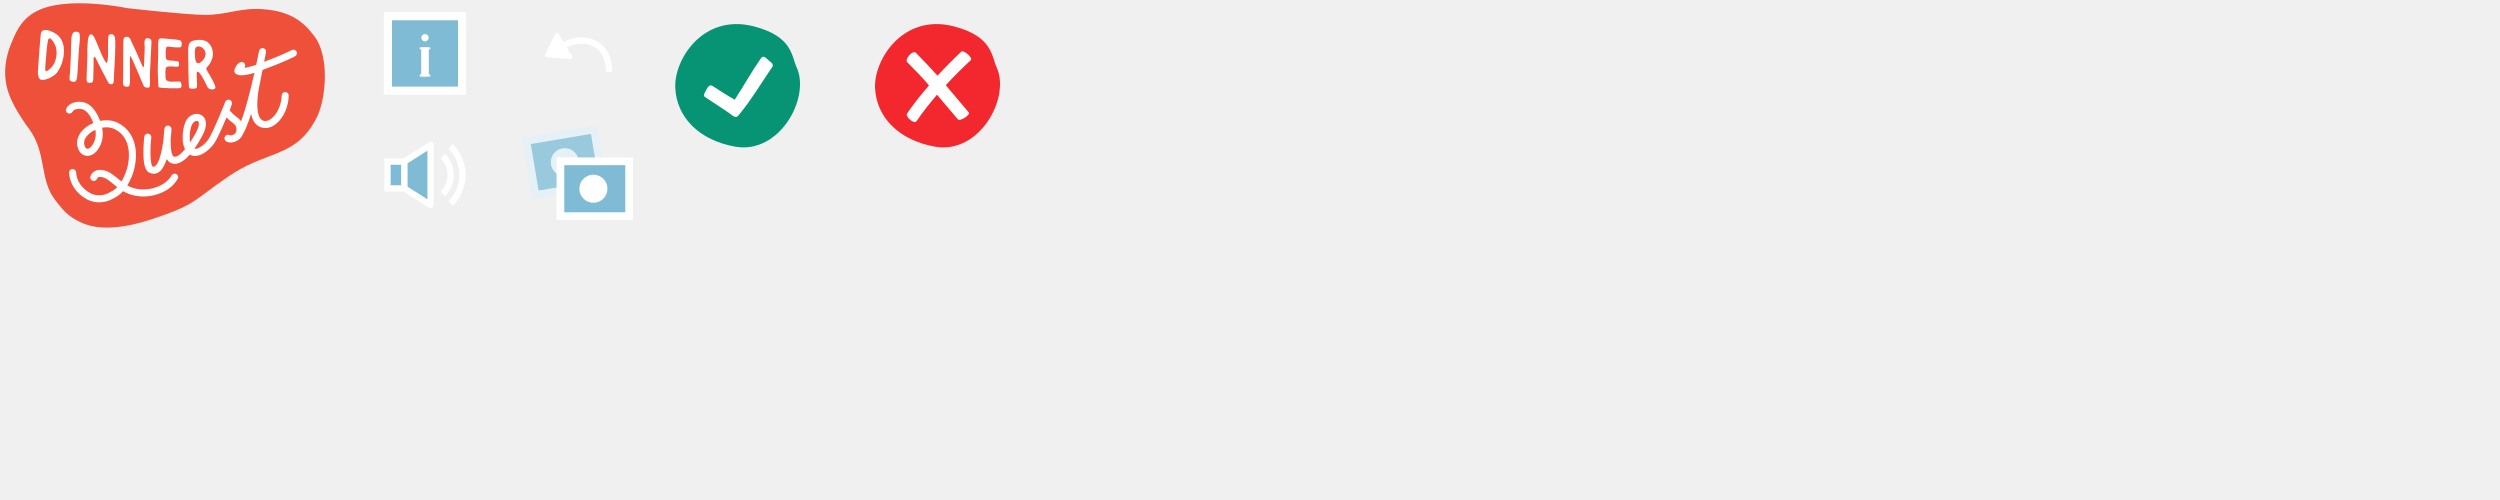
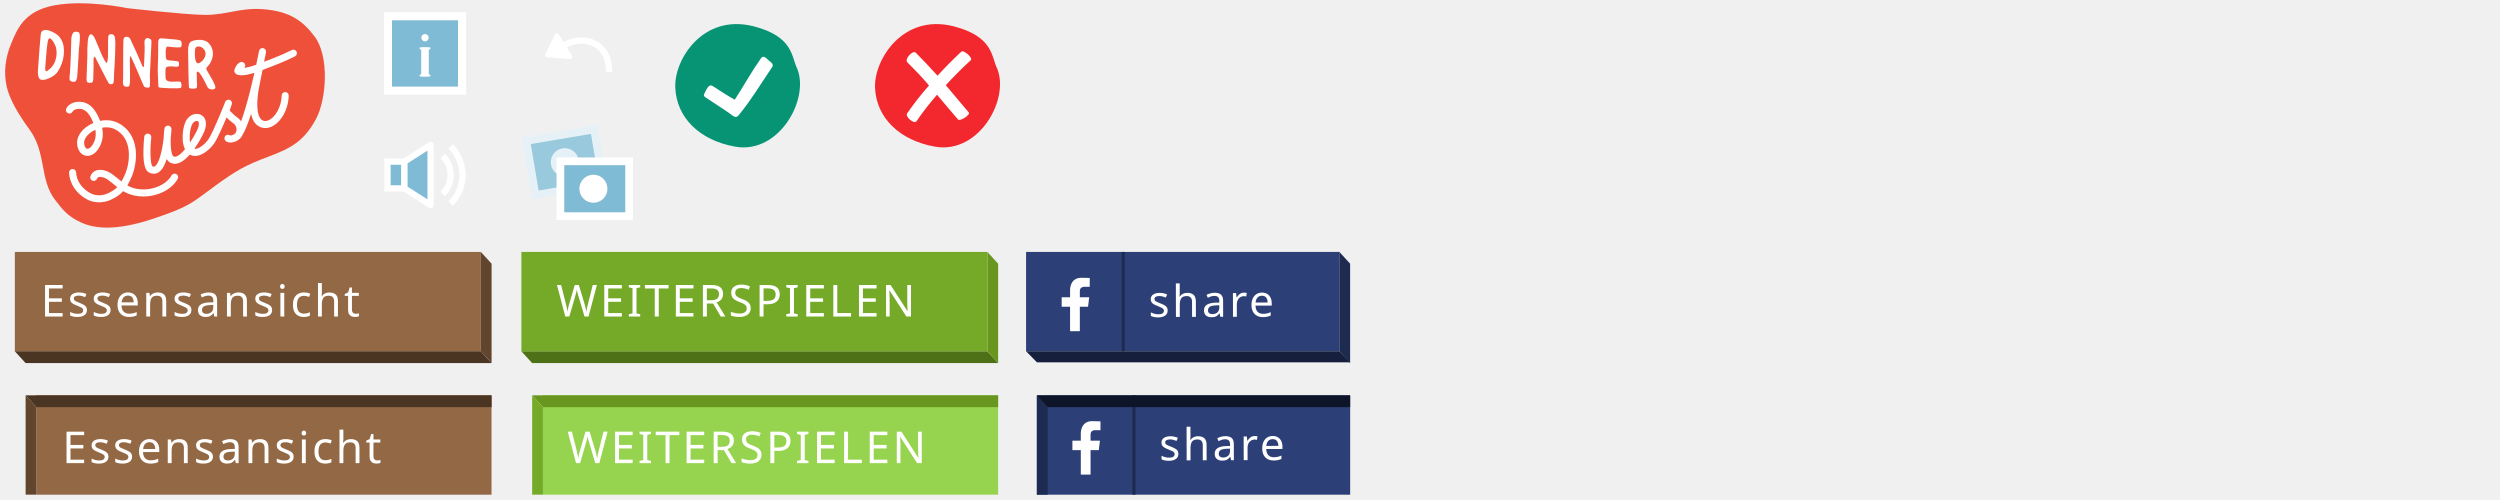
<svg xmlns="http://www.w3.org/2000/svg" version="1.1" id="Layer_1" x="0px" y="0px" width="1000px" height="200px" viewBox="0 0 1000 200" enable-background="new 0 0 1000 200" xml:space="preserve">
  <g id="Ebene_1">
    <g id="Layer_3" display="none">
	</g>
    <g>
      <g>
        <path fill="#069475" d="M318.807,27.282c-2.3-4.6-1.4-12.7-17.5-16.8c-20.101-5-31.601,13.2-31.2,24.4     c0.4,12.1,9.7,21.3,24.1,23.8C311.706,61.682,324.007,39.482,318.807,27.282z" />
      </g>
      <path fill="#FFFFFF" d="M307.507,24.182c-1.2-1.1-2.2-2.2-3.101-0.9c-4,5.7-7,11.2-10.5,16.6c-2.899-1.6-5.5-3.3-8.399-5.2    c-1.301-0.9-2-0.9-3.5,2.2c-0.801,1.6-0.601,1.5,1,2.6c2.6,1.8,6.399,4.1,9,6c0.6,0.5,1.6,1.3,2.3,1.3c0.8,0,1.2-0.8,1.8-1.5    c4.7-5.8,8.3-11.9,12.6-18.2C309.706,25.782,308.706,25.182,307.507,24.182z" />
    </g>
    <g>
      <g>
        <path fill="#F3282E" d="M398.807,27.282c-2.3-4.6-1.4-12.7-17.5-16.8c-20.101-5-31.601,13.2-31.3,24.4     c0.399,12.1,9.699,21.3,24.1,23.8C391.706,61.682,404.007,39.482,398.807,27.282z" />
      </g>
      <path fill="#FFFFFF" d="M366.607,48.482c2.5-3.7,5.3-7.2,8.2-10.6c2.5,3,5.8,6.9,8.399,9.9c0.801,0.9,5.101-1.9,4.301-2.8    c-2.801-3.3-6.4-7.6-9.2-10.9c3.2-3.5,6.5-6.8,10-10c1-0.9-2.9-4.3-3.8-3.4c-3.301,3.1-6.5,6.3-9.5,9.6    c-2.5-2.8-6.101-6.6-8.7-9.2c-1.2-1.2-4.601,2.6-3.4,3.8c2.7,2.7,6.3,6.4,8.7,9.3c-3.1,3.5-6,7.2-8.7,11.1    C361.807,46.482,365.607,49.882,366.607,48.482z" />
    </g>
  </g>
  <g>
    <g>
      <g>
        <rect x="155.18" y="6.501" fill="#80BBD5" width="29.64" height="29.762" />
        <path fill="#FFFFFF" d="M183.2,8.12v26.523h-26.4V8.12H183.2 M186.439,4.882h-32.878v33h32.878V4.882L186.439,4.882z" />
      </g>
    </g>
    <rect x="168.476" y="18.964" fill="#FFFFFF" width="3.046" height="11.605" />
    <rect x="167.864" y="18.962" fill="#FFFFFF" width="4.277" height="0.761" />
    <rect x="167.864" y="29.807" fill="#FFFFFF" width="4.277" height="0.761" />
    <circle fill="#FFFFFF" cx="170" cy="15.082" r="1.469" />
  </g>
  <g>
    <path fill="none" stroke="#FFFFFF" stroke-width="2.5" d="M222.445,21.162c5.311-7.537,21.191-7.537,21.191,7.581" />
    <polygon fill="#FFFFFF" stroke="#FFFFFF" stroke-width="1.601" stroke-linejoin="round" points="228.157,22.865 218.779,22.093    222.775,14.021  " />
  </g>
  <g>
    <g>
      <g>
        <rect x="212.165" y="53.911" transform="matrix(-0.9861 0.1664 -0.1664 -0.9861 459.4687 91.2572)" fill="#99C9DD" width="27.492" height="21.931" />
        <path fill="#E6F1F7" d="M236.376,53.554l3.139,18.585l-24.071,4.064l-3.137-18.588L236.376,53.554 M238.903,50l-30.149,5.088     l4.163,24.669l30.152-5.092L238.903,50L238.903,50z" />
      </g>
    </g>
    <circle fill="#E6F1F7" cx="225.911" cy="64.878" r="5.609" />
    <g>
      <g>
        <rect x="224.164" y="64.525" fill="#80BBD5" width="27.493" height="21.933" />
        <path fill="#FFFFFF" d="M250.115,66.067v18.85h-24.41v-18.85H250.115 M253.199,62.983h-30.577V88h30.577V62.983L253.199,62.983z" />
      </g>
    </g>
    <circle fill="#FFFFFF" cx="237.364" cy="75.492" r="5.611" />
  </g>
  <g>
    <g>
      <rect x="155.002" y="64.648" fill="#80BBD5" stroke="#FFFFFF" stroke-width="2.5" width="6.775" height="10.704" />
      <polygon fill="#80BBD5" stroke="#FFFFFF" stroke-width="2.5" stroke-linejoin="round" points="172.222,82.036 161.778,75.352     161.778,64.648 172.222,57.964   " />
    </g>
    <path fill="none" stroke="#FFFFFF" stroke-width="2.5" d="M180.255,58.556c6.32,6.32,6.32,16.566,0,22.888" />
    <path fill="none" stroke="#FFFFFF" stroke-width="2.5" d="M177.123,62.441c4.175,4.175,4.175,10.943,0,15.118" />
  </g>
  <g>
    <g>
      <g>
        <path fill="#EF503A" d="M125.858,14.634c-4.457-5.932-9.543-10.158-20.825-10.975c-8.794-0.635-14.409,2.313-22.899,2.299     c-7.685-0.015-31.451-2.727-31.451-2.727s-16.213-3.455-28.947-1.09C9.52,4.414,6.807,11.839,4.483,17.406     c-2.285,5.482-3.118,11.35-1.803,17.237c1.143,5.119,4.883,11.414,8.973,16.945c7.089,9.584,4.027,20.163,10.402,28.397     c3.006,3.884,4.902,6.448,10.228,8.938c5.511,2.572,14.052,3.559,29.05-1.445c15.461-5.156,15.766-6.729,24.787-13.199     c8.37-6.008,11.461-7.964,21.611-11.756c8.891-3.323,14.041-6.297,18.677-14.953C130.639,39.67,131.787,22.523,125.858,14.634z" />
      </g>
    </g>
    <g>
      <g>
        <path fill="#FFFFFF" d="M70.559,69.629c-0.678-0.383-1.539-0.146-1.924,0.531c-2.848,5.023-11.277,7.184-17.021,4.369     c-0.23-0.113-0.457-0.238-0.68-0.363c0.604-1.004,1.207-2.203,1.814-3.665c1.034-2.489,1.979-6.593,1.523-10.649     c-0.552-4.906-2.98-8.594-7.021-10.666c-2.295-1.174-4.848-1.313-7.209-0.834c-1.125-2.916-3.084-6.844-7.107-7.549     c-2.329-0.401-5.279,0.35-6.416,2.565c-0.355,0.692-0.082,1.544,0.611,1.9c0.694,0.354,1.545,0.08,1.9-0.614     c0.469-0.914,2.148-1.288,3.419-1.069c1.961,0.341,3.519,2.124,4.892,5.606c-1.137,0.48-2.17,1.091-3.029,1.762     c-2.701,2.107-3.951,4.931-3.342,7.548c0.662,2.858,2.344,3.595,3.289,3.781c1.713,0.337,3.572-0.585,4.855-2.4     c1.822-2.579,2.402-5.533,1.738-8.81c1.738-0.304,3.549-0.171,5.111,0.628c3.203,1.64,5.055,4.489,5.502,8.468     c0.395,3.52-0.422,7.086-1.322,9.25c-0.531,1.275-1.039,2.309-1.541,3.16c-0.475-0.365-0.947-0.743-1.43-1.131     c-0.924-0.742-1.879-1.51-2.893-2.196c-1.201-0.812-3.736-1.765-5.791-1.068c-1.135,0.386-1.938,1.194-2.322,2.345     c-0.248,0.739,0.152,1.54,0.891,1.788c0.738,0.245,1.539-0.151,1.787-0.892c0.102-0.306,0.261-0.471,0.551-0.568     c0.871-0.295,2.439,0.15,3.303,0.734c0.917,0.619,1.787,1.318,2.705,2.057c0.498,0.402,1.002,0.805,1.518,1.202     c-1.106,1.137-2.248,1.72-3.578,2.397c-2.297,1.166-5.16,1.158-7.291-0.021c-3.363-1.859-5.459-4.955-5.607-8.279     c-0.034-0.778-0.709-1.391-1.473-1.347c-0.777,0.035-1.381,0.694-1.348,1.472c0.193,4.313,2.834,8.287,7.061,10.627     c1.486,0.82,3.221,1.232,4.976,1.232c1.705,0,3.429-0.389,4.962-1.168c1.584-0.805,3.118-1.588,4.646-3.303     c0.357,0.213,0.722,0.418,1.102,0.604c2.129,1.045,4.529,1.531,6.943,1.531c5.605,0,11.279-2.633,13.777-7.041     C71.475,70.875,71.239,70.014,70.559,69.629z M36.809,58.252c-0.705,0.999-1.538,1.352-2.006,1.26     c-0.469-0.092-0.861-0.691-1.084-1.648c-0.51-2.191,1.459-4.008,2.328-4.686c0.61-0.478,1.322-0.906,2.094-1.258     C38.561,54.309,38.119,56.397,36.809,58.252z" />
        <path fill="#FFFFFF" d="M118.615,20.64c-0.351-0.696-1.2-0.975-1.896-0.623c-3.549,1.789-7.332,3.285-11.071,4.701l0.432-2.189     c0.131-0.656,0.236-1.205,0.318-1.617c0.147-0.766-0.351-1.506-1.116-1.654c-0.763-0.148-1.505,0.348-1.655,1.113l-0.095,0.477     c-0.161,0.818-0.53,2.65-1.048,5.053c-2.064,0.73-3.682,1.113-4.801,1.285c0.373-0.371,0.52-0.938,0.334-1.465     c-0.258-0.736-1.064-1.123-1.801-0.865c-1.398,0.492-2.252,2.211-2.461,3.178c-0.061,0.286-0.031,0.584,0.082,0.854     c0.383,0.895,1.408,1.229,2.719,1.229c1.535,0,3.461-0.455,5.219-1c-0.486,2.146-1.043,4.522-1.648,6.931     c-1.488,5.928-2.721,9.863-3.693,12.477c-0.602-0.881-1.371-1.454-2.008-1.932c-0.299-0.222-0.578-0.432-0.816-0.65     c-1.336-1.219-1.666-1.668-1.705-1.82c-0.002-0.115,0.15-0.516,0.275-0.834c0.16-0.422,0.363-0.943,0.562-1.62     c0.216-0.728-0.181-1.491-0.897-1.735c-0.715-0.245-1.494,0.12-1.771,0.824c-0.045,0.117-4.629,11.878-6.695,14.939     c-1.391,2.061-4.082,4.111-5.652,3.836c1.701-2.389,2.967-4.789,3.439-5.725c1.898-3.719,1.143-5.806,0.525-6.72     c-0.73-1.079-1.989-1.649-3.353-1.524c-1.764,0.16-3.357,1.393-4.156,3.215c-1.525,3.479-1.057,7.904-1.035,8.093     c0.001,0.022,0.006,0.047,0.01,0.069c0.186,1.146,0.48,2.053,0.84,2.771c-1.918,2.287-3.574,3.354-4.537,2.879     c-0.848-0.416-1.298-3.416-1.186-7.035c0.196-1.76,0.28-3.18,0.311-3.852c0.034-0.754-0.531-1.404-1.285-1.471     c-0.744-0.063-1.426,0.471-1.524,1.221c-0.111,0.851-0.275,2.309-0.335,3.973c-0.573,4.82-1.783,10.063-3.521,11.111     c-0.195,0.119-0.445,0.227-0.939,0.006c-0.836-0.832-1.055-6.197-0.469-11.542c0.084-0.776-0.476-1.474-1.25-1.558     c-0.769-0.086-1.474,0.474-1.56,1.248c-0.011,0.123-0.329,3.055-0.335,6.188c-0.014,4.898,0.721,7.43,2.376,8.203     c0.589,0.273,1.175,0.412,1.747,0.412c0.656,0,1.293-0.182,1.889-0.539c1.484-0.898,2.553-2.945,3.316-5.34     c0.389,0.671,0.889,1.195,1.521,1.508c2.607,1.281,5.375-0.646,7.696-3.285c0.394,0.221,0.784,0.357,1.149,0.439     c3.361,0.734,7.092-2.68,8.66-5.002c1.287-1.91,3.338-6.582,4.886-10.303c0.313,0.322,0.677,0.668,1.1,1.055     c0.34,0.31,0.691,0.57,1.031,0.826c0.979,0.733,1.688,1.26,1.846,2.634c0.07,0.624-0.027,1.138-0.287,1.56     c-0.143,0.197-0.262,0.334-0.356,0.428c-0.005,0.006-0.011,0.013-0.019,0.02c-0.024,0.021-0.047,0.043-0.066,0.06     c-0.653,0.542-1.48,0.664-1.803,0.631c-0.521-0.398-1.267-0.394-1.78,0.051c-0.591,0.507-0.658,1.4-0.15,1.989     c0.926,1.077,2.838,0.914,4.221,0.31c1.184-0.519,2.056-1.348,2.565-2.381c1.19-1.927,2.392-5.032,3.524-8.612     c0.281,1.396,0.738,2.544,1.371,3.432c0.912,1.283,2.209,2.051,3.75,2.221c1.711,0.19,3.549-0.49,5.176-1.912     c2.832-2.475,4.654-6.696,4.76-11.023c0.02-0.779-0.596-1.426-1.375-1.445c-0.012-0.002-0.023-0.002-0.035-0.002     c-0.764,0-1.393,0.611-1.41,1.377c-0.086,3.508-1.576,7.027-3.797,8.969c-1.023,0.896-2.092,1.331-3.01,1.232     c-0.748-0.084-1.307-0.416-1.756-1.049c-2.064-2.902-0.949-10.393-0.345-13.035c0.002-0.014,0.006-0.027,0.008-0.043l1.238-6.284     c4.332-1.623,8.783-3.32,12.983-5.439C118.686,22.185,118.967,21.337,118.615,20.64z M76.03,56.961     c-0.031-0.146-0.059-0.293-0.082-0.436c-0.038-0.379-0.34-3.974,0.818-6.617c0.463-1.055,1.271-1.486,1.826-1.537     c0.238-0.022,0.567,0.013,0.76,0.296c0.349,0.516,0.347,1.799-0.706,3.858C78.635,52.552,77.567,54.657,76.03,56.961z" />
      </g>
      <g>
        <g>
          <path fill="#FFFFFF" d="M16.321,13.591c-0.206,1.447-1.135,13.949-1.184,15.129c-0.027,0.672,0.162,2.166,0.584,2.699      c1.188,1.505,4.945-0.436,6.297-1.564c0.971-0.811,1.465-1.797,2.017-2.877c0.997-1.936,1.579-4.338,1.558-6.563      c-0.021-2.248-0.535-4.23-2.112-5.98C22.271,13.091,16.797,10.167,16.321,13.591z M22.221,23.962      c-0.348,1.176-0.879,2.176-1.688,3.029c-0.188,0.201-0.39,0.393-0.612,0.576c-0.393,0.33-1.324,1.203-1.672,0.834      c-0.311-0.32-0.064-2.746-0.021-3.188c0.215-2.34,0.578-8.83,1.242-9.676c0.836-1.074,2.647,2.301,2.918,3.469      C22.781,20.73,22.729,22.251,22.221,23.962z" />
        </g>
        <g>
          <path fill="#FFFFFF" d="M31.526,12.966c-0.409-0.254-1.279-0.418-1.861-0.152c-0.76,0.344-1.137,1.748-1.148,3.115      c-0.021,2.438-0.338,11.293-0.543,13.342c-0.084,0.844-0.274,1.828-0.094,2.67c0.142,0.663,1.646,0.987,2.166,0.696      c0.609-0.341,0.764-1.454,0.836-2.062c0.203-1.719,0.52-8.914,0.723-11.406C31.604,19.169,32.43,13.531,31.526,12.966z" />
        </g>
        <g>
          <path fill="#FFFFFF" d="M58.799,15.23c-1.39,0.281-0.963,2.371-0.936,3.357c0.046,1.977-0.249,7.102-0.273,7.666      c-0.031,0.719-0.276,0.813-0.629,0.166c-0.266-0.49-1.75-4.086-2.326-5.375c-0.451-1.006-1.91-4.018-2.141-4.605      c-0.16-0.424-0.451-1.045-0.775-1.363c-0.424-0.42-1.217-0.467-1.75-0.221c-0.082,0.041-0.15,0.086-0.211,0.135      c-0.311,0.26-0.334,0.672-0.392,1.135c-0.11,0.881-0.11,13.484-0.114,15.002c-0.002,0.826-0.158,1.649-0.023,2.475      c0.16,1,1.051,1.215,1.938,1.071c0.627-0.1,0.598-0.454,0.717-1.049c0.395-1.999-0.232-10.956,0.229-11.19      c0.377-0.191,5.15,11.591,5.43,12.035c0.205,0.323,0.532,0.449,0.909,0.528c0.579,0.123,1.382,0.213,1.472-0.52      c0.226-1.857-0.08-3.724,0.082-5.554c0.037-0.443,0.438-8.756,0.475-9.859c0.029-0.953,0.189-2.648,0.004-3.07      C60.291,15.566,59.27,15.134,58.799,15.23z" />
        </g>
        <g>
          <path fill="#FFFFFF" d="M43.334,14.451c-0.172,0.834-0.111,6.111-0.111,6.111s0.074,4.287-0.534,4.557      c-0.283,0.125-0.871-1.025-0.871-1.025c-0.564-1.01-0.68-1.287-1.092-2.131c-0.406-0.824-1.674-4.125-2.053-4.883      c-0.213-0.428-1.332-3.826-2.504-3.322c-0.371,0.156-0.615,0.584-0.777,1.125c-0.338,1.125-0.322,2.742-0.387,3.436      c-0.133,1.416-0.012,2.895-0.078,4.32c-0.068,1.504-0.307,8.145-0.303,8.805c0.01,0.555-0.029,1.452,0.646,1.623      c0.323,0.079,0.874,0.04,1.247,0.033c0.803-0.024,0.789-1.607,0.789-1.607s0.141-5.303,0.139-5.785      c-0.002-0.357-0.111-2.129,0.051-2.631c0.066-0.205,0.285-0.453,0.495-0.24c0.179,0.176,0.331,0.504,0.433,0.732      c0.113,0.256,4.803,9.503,5.063,9.745c0.574,0.551,1.783,0.554,1.934-0.324c0.246-1.42,0.146-3.417,0.301-5.187      c0.041-0.443,0.717-10.816,0.242-12.855C45.564,13.226,43.559,13.376,43.334,14.451z" />
        </g>
        <g>
          <path fill="#FFFFFF" d="M67.105,18.628c0.557,0.047,1.459,0.193,2.011,0.225c0,0,2.489,0.234,3.079,0.043      c0.541-0.176,0.459-0.996,0.464-1.453c0.005-0.379-0.054-0.76-0.302-1.08c-0.377-0.488-2.809-0.613-3.441-0.674      c-1.195-0.117-3.652-0.32-3.652-0.32c-0.486-0.07-1.207-0.15-1.592,0.225c-0.465,0.451-0.359,1.5-0.383,2.104      c-0.033,0.92,0,6.471-0.15,8.338c-0.145,1.707,0.16,7.353,0.197,7.942c0.027,0.484-0.125,0.576,0.242,0.963      c0.291,0.307,8.244,0.577,8.682,0.229c0.531-0.419,0.332-1.311,0.225-1.941c-0.15-0.857-1.445-0.592-2.111-0.595      c-1.086-0.007-3.07,0.292-3.848-0.643c-0.361-0.434-0.295-0.889-0.318-1.416c-0.025-0.627-0.16-3.15,0.252-3.602      c0.426-0.465,1.648-0.439,2.316-0.42c0.453,0.014,2.318,0.373,2.682-0.09c0.215-0.273,0.273-1.639-0.154-1.863      c-0.418-0.221-2.664-0.352-3.252-0.41c-0.846-0.078-1.709-0.184-1.707-1.242C66.346,22.453,65.879,18.525,67.105,18.628z" />
        </g>
        <g>
          <path fill="#FFFFFF" d="M82.735,28.103c-0.361-0.723-0.311-0.811,0.225-1.414c0.355-0.4,0.703-0.766,0.984-1.232      c2.561-4.244,0.537-7.43-0.824-8.529c-1.313-1.057-3.145-0.986-3.145-0.986s-2.719-0.078-3.846,0.916      c-0.785,0.693-0.9,2.426-0.891,3.52c0.02,1.629,0.191,14.376,0.383,14.733c0.286,0.542,2.697,0.412,3.006,0.076      c0.321-0.359,0.157-2.014,0.157-2.014s-0.089-2.106-0.097-3.159c-0.004-0.395-0.094-1.125,0.23-1.326      c0.986-0.611,4.03,6.067,4.03,6.067c0.405,1.125,2.776,1.387,3.185,0.462C86.58,34.198,83.094,28.816,82.735,28.103z       M80.252,24.903c-1.656,1.231-2.129-0.548-2.25-2.026c-0.072-0.896-0.061-1.615-0.031-2.516c0.031-1.01,0.357-1.715,1.113-1.756      c0.189-0.008,1.412-0.221,2.518,1.162C83,21.517,81.866,23.703,80.252,24.903z" />
        </g>
      </g>
    </g>
  </g>
+   <g>
+     <rect x="410.429" y="100.771" fill="#2C4077" width="125.344" height="39.751" />
+     <polyline fill="#161F3B" points="540.048,144.927 414.769,144.927 410.46,140.519 535.773,140.519  " />
+     <g>
+       <text transform="matrix(1 -0.0027 0.0027 1 459.4143 126.8008)" fill="#FFFFFF" font-family="'CooperBT-Medium'" font-size="17.662" letter-spacing="1">share</text>
+     </g>
+     <path fill="#FFFFFF" d="M433.943,114.716h1.955v-3.529c-0.785-0.023-1.816-0.05-3.168-0.08c-4.883-0.107-4.703,4.918-4.703,4.918   v2.891h-3.357v3.772h3.357v9.793h3.906v-9.793h3.283l0.469-3.772h-3.752v-2.534C431.933,114.545,433.943,114.716,433.943,114.716z" />
+     <rect x="448.659" y="100.771" fill="#1E2B50" width="1.262" height="39.749" />
+     <polygon fill="#1E2B50" points="540.048,145.229 535.74,140.519 535.74,100.771 540.048,105.474  " />
+   </g>
+   <g>
+     <rect x="5.937" y="100.771" fill="#936844" width="186.389" height="39.747" />
+     <polygon fill="#4A3422" points="196.634,145.229 10.245,145.229 5.937,140.519 192.325,140.519  " />
+     <polygon fill="#62452D" points="196.634,145.229 192.325,140.519 192.325,100.771 196.634,105.474  " />
+     <text transform="matrix(1 0 0 1 16.2996 126.6143)" fill="#FFFFFF" font-family="'CooperBT-Medium'" font-size="17.662" letter-spacing="1">Essensansicht</text>
+   </g>
+   <g>
+     <rect x="217.171" y="158.125" fill="#96D44F" width="182.08" height="39.748" />
+     <polygon fill="#68961E" points="212.863,158.135 399.251,158.135 399.251,162.846 217.171,162.846  " />
+     <polygon fill="#74AA27" points="212.863,158.135 217.171,162.846 217.171,197.873 212.863,197.873  " />
+     <text transform="matrix(1 0 0 1 226.8762 185.2656)" fill="#FFFFFF" font-family="'CooperBT-Medium'" font-size="17.662" letter-spacing="1">WEITERSPIELEN</text>
+   </g>
+   <g>
+     <polygon fill="#4E7117" points="399.251,145.229 212.863,145.229 208.554,140.519 394.943,140.519  " />
+     <polygon fill="#68961E" points="399.251,145.229 394.943,140.519 394.943,100.771 399.251,105.474  " />
+     <rect x="208.554" y="100.771" fill="#74AA27" width="186.389" height="39.747" />
+     <text transform="matrix(1 0 0 1 222.5676 126.6143)" fill="#FFFFFF" font-family="'CooperBT-Medium'" font-size="17.662" letter-spacing="1">WEITERSPIELEN</text>
+   </g>
+   <g>
+     <rect x="14.537" y="158.125" fill="#936844" width="182.08" height="39.748" />
+     <polygon fill="#62452D" points="10.245,158.135 14.554,162.846 14.554,197.873 10.245,197.873  " />
+     <text transform="matrix(1 0 0 1 24.9011 185.2656)" fill="#FFFFFF" font-family="'CooperBT-Medium'" font-size="17.662" letter-spacing="1">Essensansicht</text>
+     <polygon fill="#4A3422" points="196.634,162.846 14.554,162.846 10.245,158.135 196.634,158.135  " />
+   </g>
+   <g>
+     <rect x="414.72" y="158.125" fill="#2C4077" width="125.344" height="39.75" />
+     <g>
+       <text transform="matrix(1 -0.0027 0.0027 1 463.7053 184.1543)" fill="#FFFFFF" font-family="'CooperBT-Medium'" font-size="17.662" letter-spacing="1">share</text>
+     </g>
+     <path fill="#FFFFFF" d="M438.234,172.068h1.955v-3.529c-0.785-0.023-1.816-0.049-3.168-0.08c-4.883-0.107-4.703,4.918-4.703,4.918   v2.891h-3.357v3.773h3.357v9.793h3.906v-9.793h3.283l0.469-3.773h-3.752v-2.533C436.224,171.898,438.234,172.068,438.234,172.068z" />
+     <rect x="452.95" y="158.125" fill="#1E2B50" width="1.262" height="39.748" />
+     <polygon fill="#1E2B50" points="419.077,197.873 414.769,197.873 414.769,158.135 419.077,162.838  " />
+     <polygon fill="#0F1528" points="414.769,158.145 540.064,158.145 540.064,162.855 419.077,162.855  " />
+   </g>
</svg>
